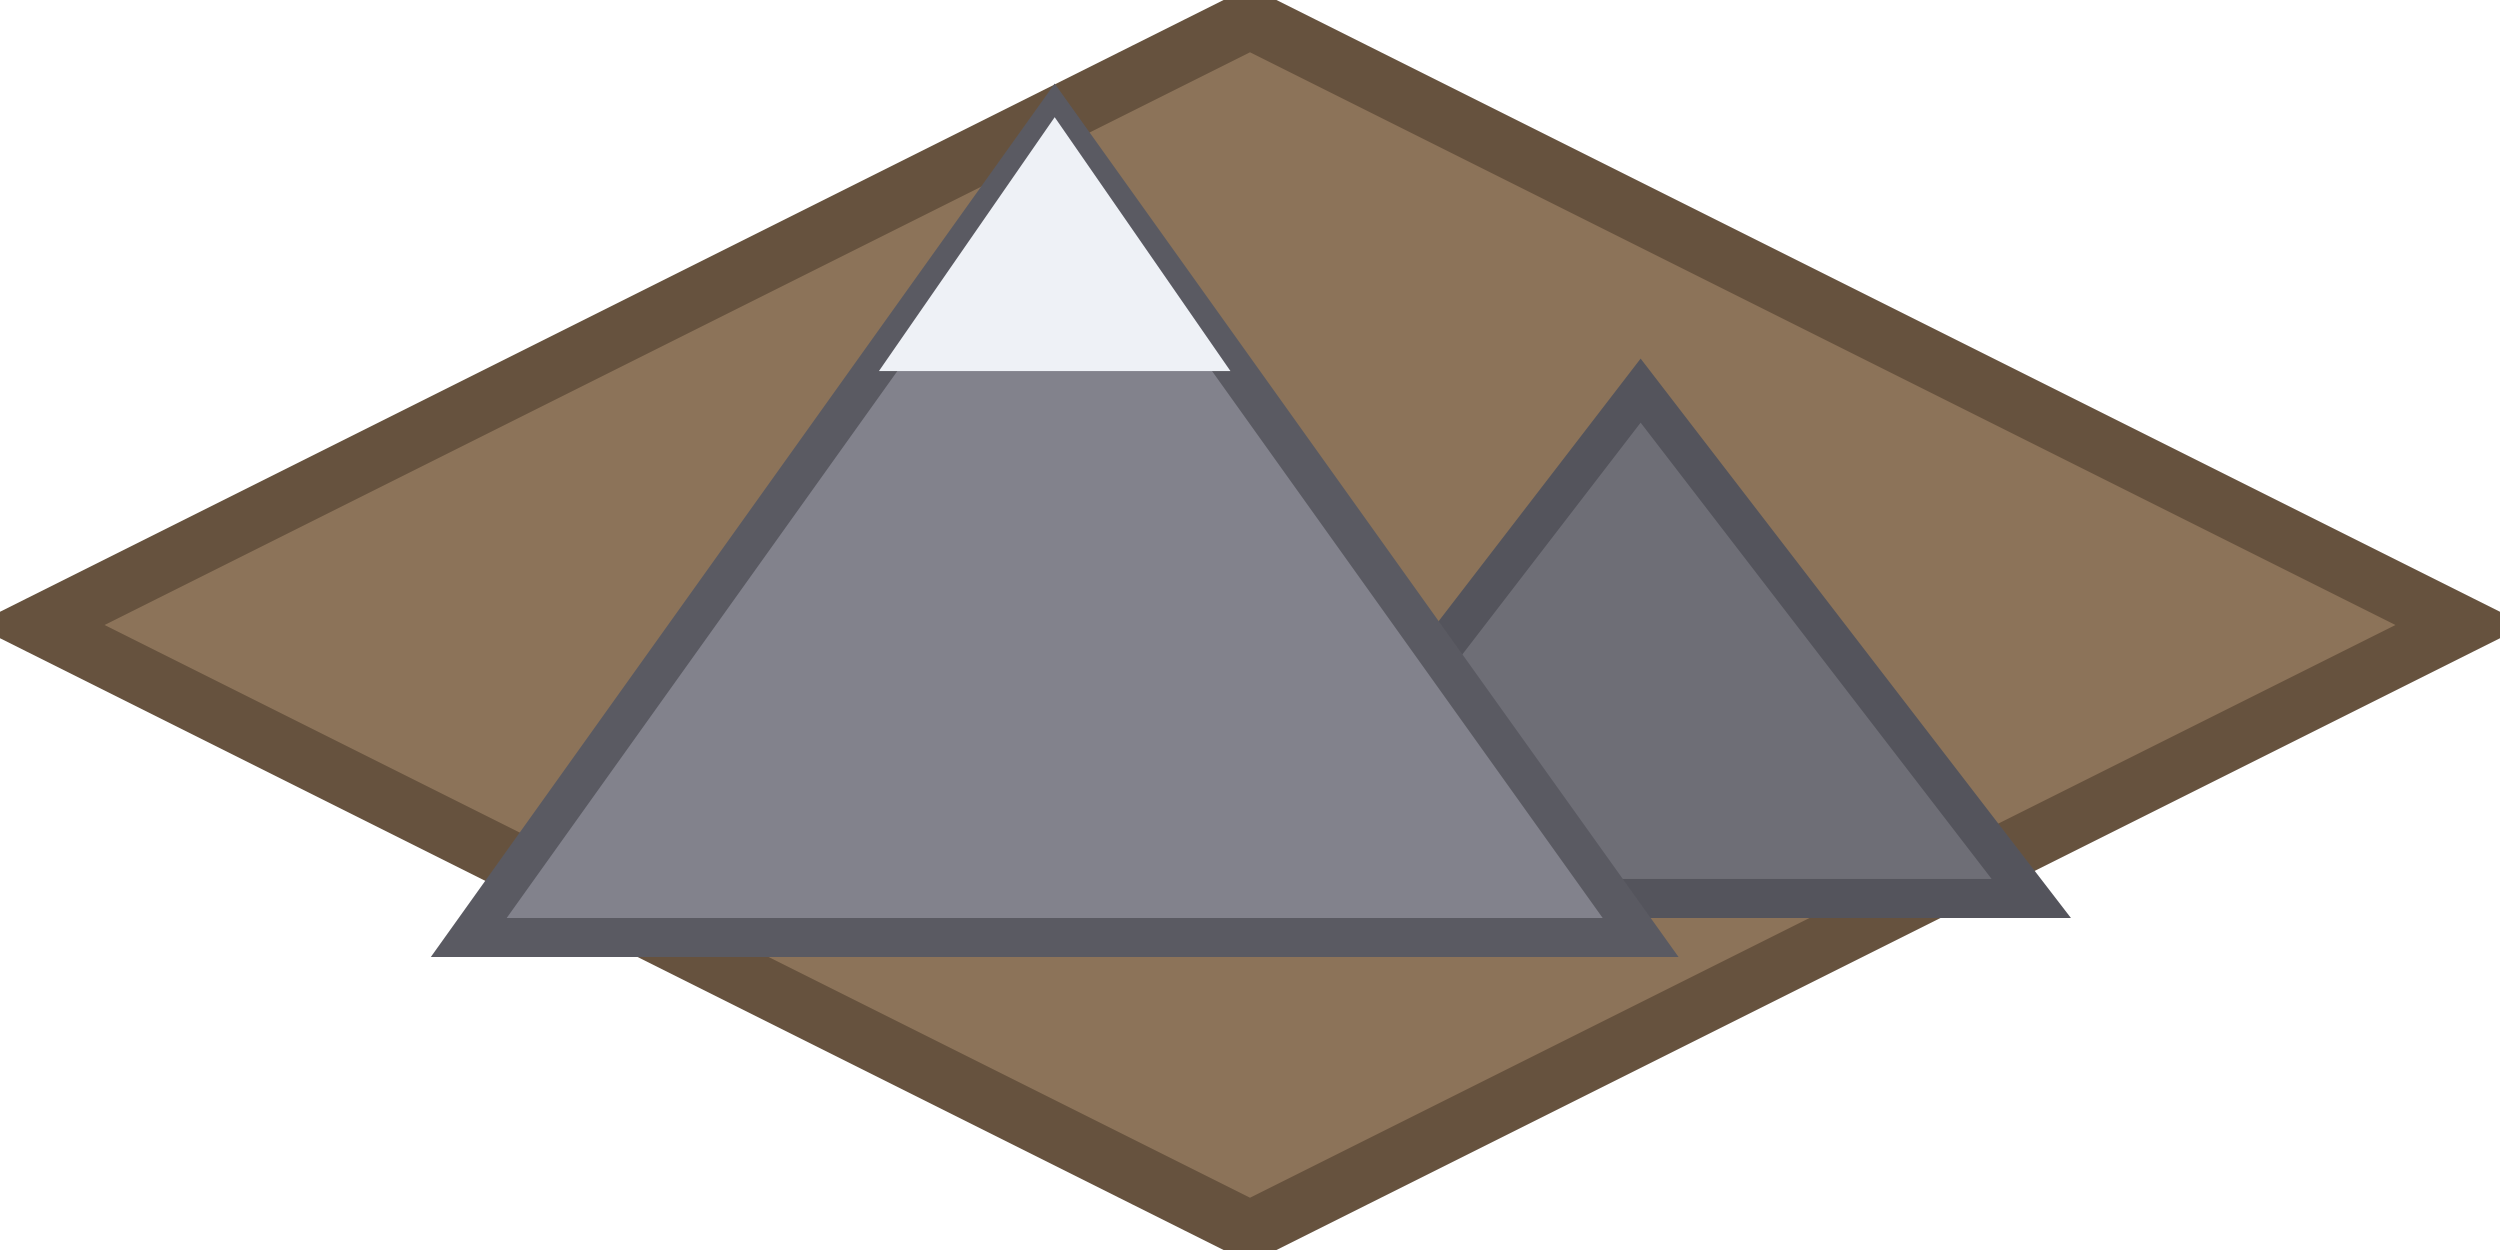
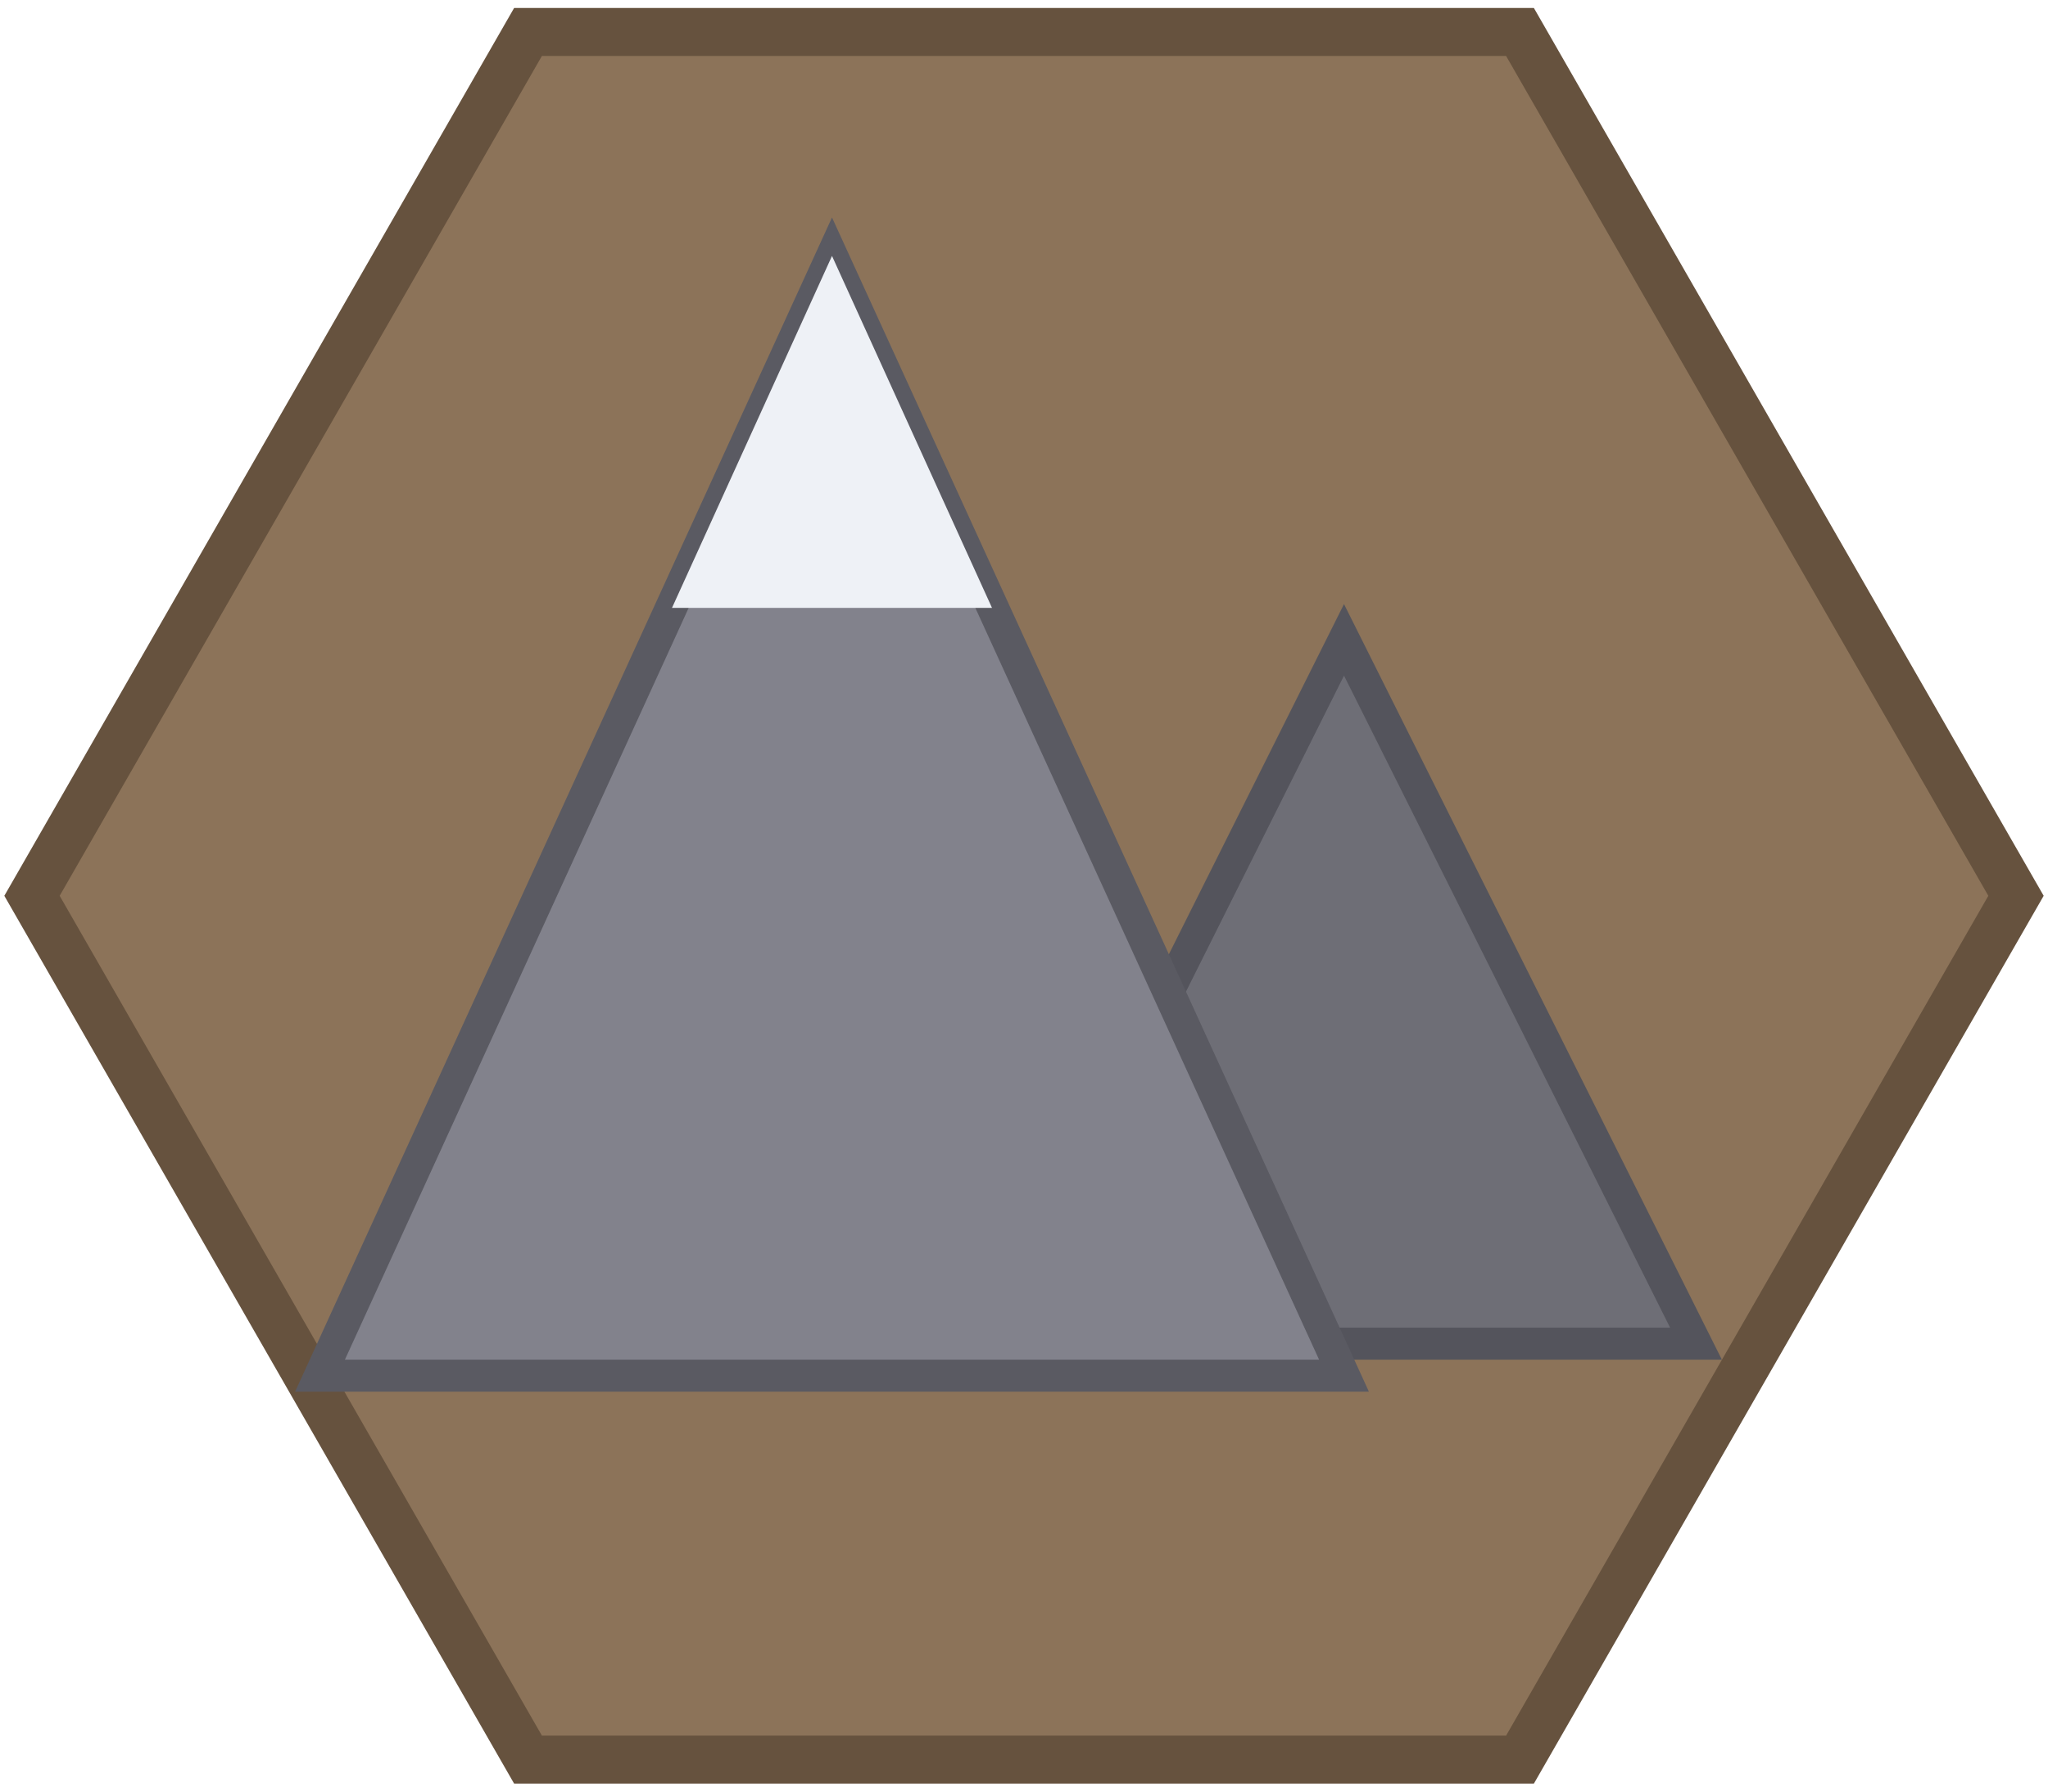
- <svg xmlns="http://www.w3.org/2000/svg" width="64" height="32">
-   <polygon points="32,0.5 63,16 32,31.5 1,16" fill="#8c7359" stroke="#66523e" stroke-width="1.5" />
-   <polygon points="42,10 52,23 32,23" fill="#6e6e76" stroke="#54545c" stroke-width="1" />
-   <polygon points="27,3 42,24 12,24" fill="#82828c" stroke="#5a5a62" stroke-width="1" />
-   <polygon points="27,3 31.5,9.5 22.5,9.5" fill="#eef1f6" />
+ <svg xmlns="http://www.w3.org/2000/svg" width="64" height="56">
+   <polygon points="1,28 16.5,1 47.5,1 63,28 47.5,55 16.5,55" fill="#8c7359" stroke="#66523e" stroke-width="1.5" />
+   <polygon points="42,20 53,42 31,42" fill="#6e6e76" stroke="#54545c" stroke-width="1" />
+   <polygon points="26,8 42,43 10,43" fill="#82828c" stroke="#5a5a62" stroke-width="1" />
+   <polygon points="26,8 31,19 21,19" fill="#eef1f6" />
</svg>
